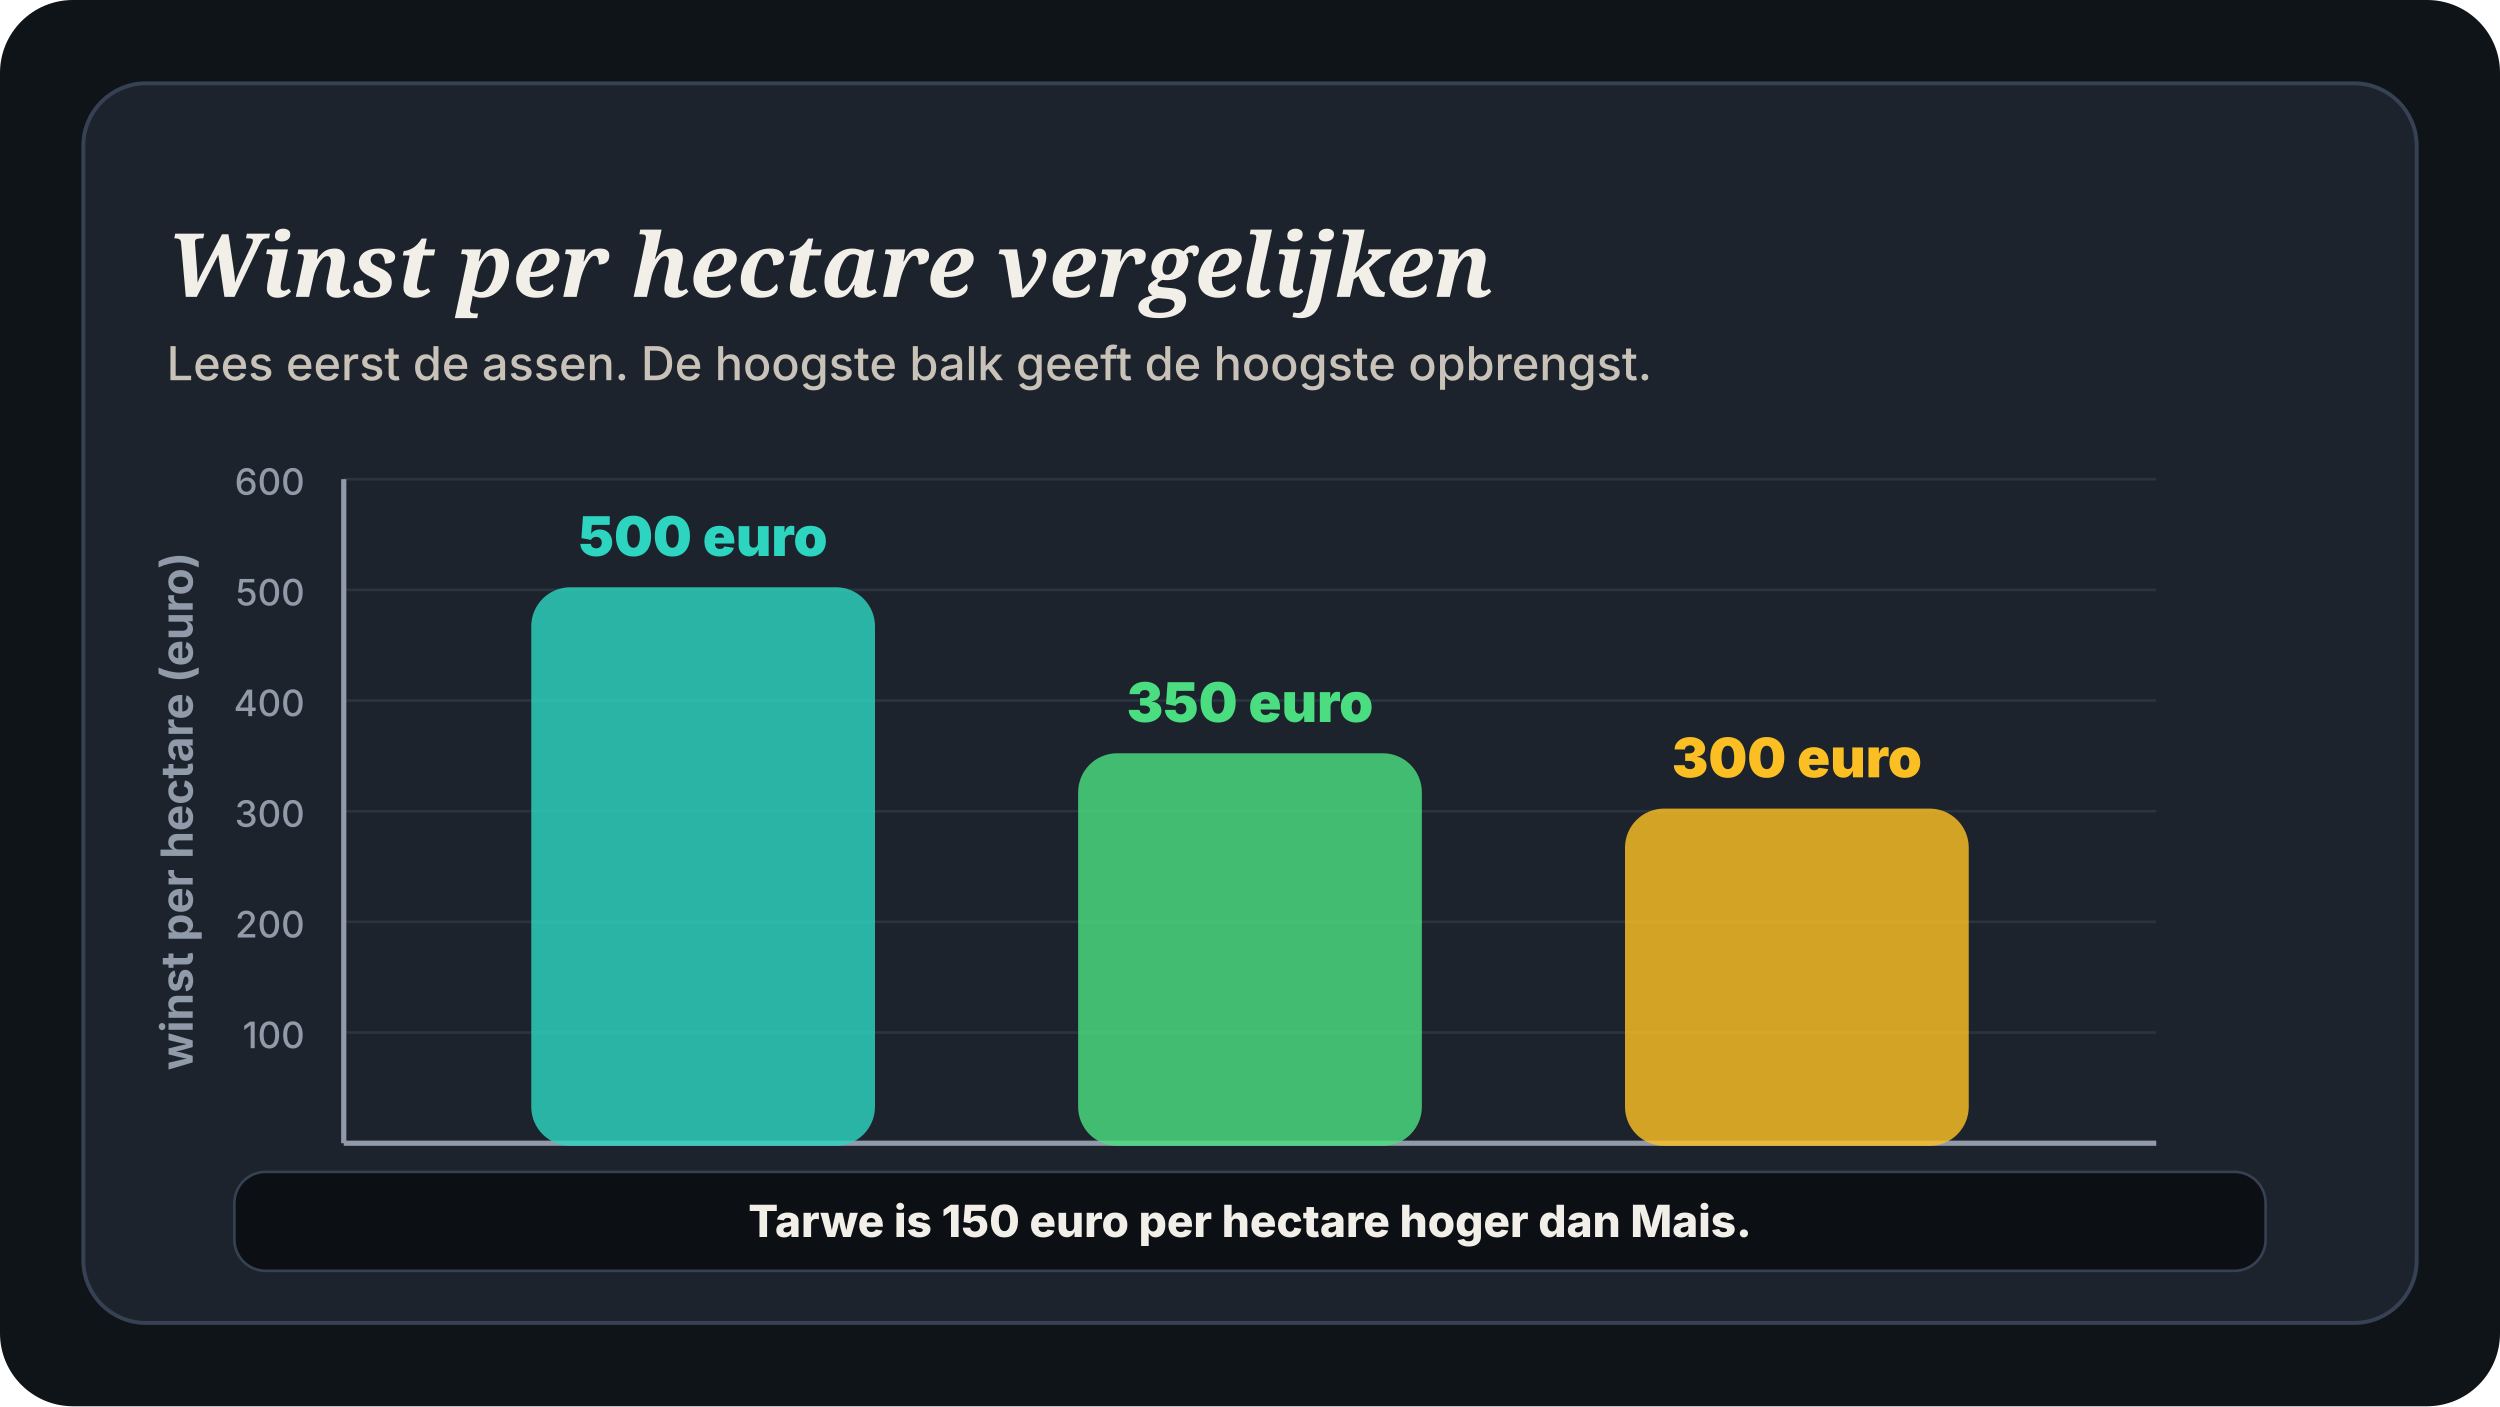
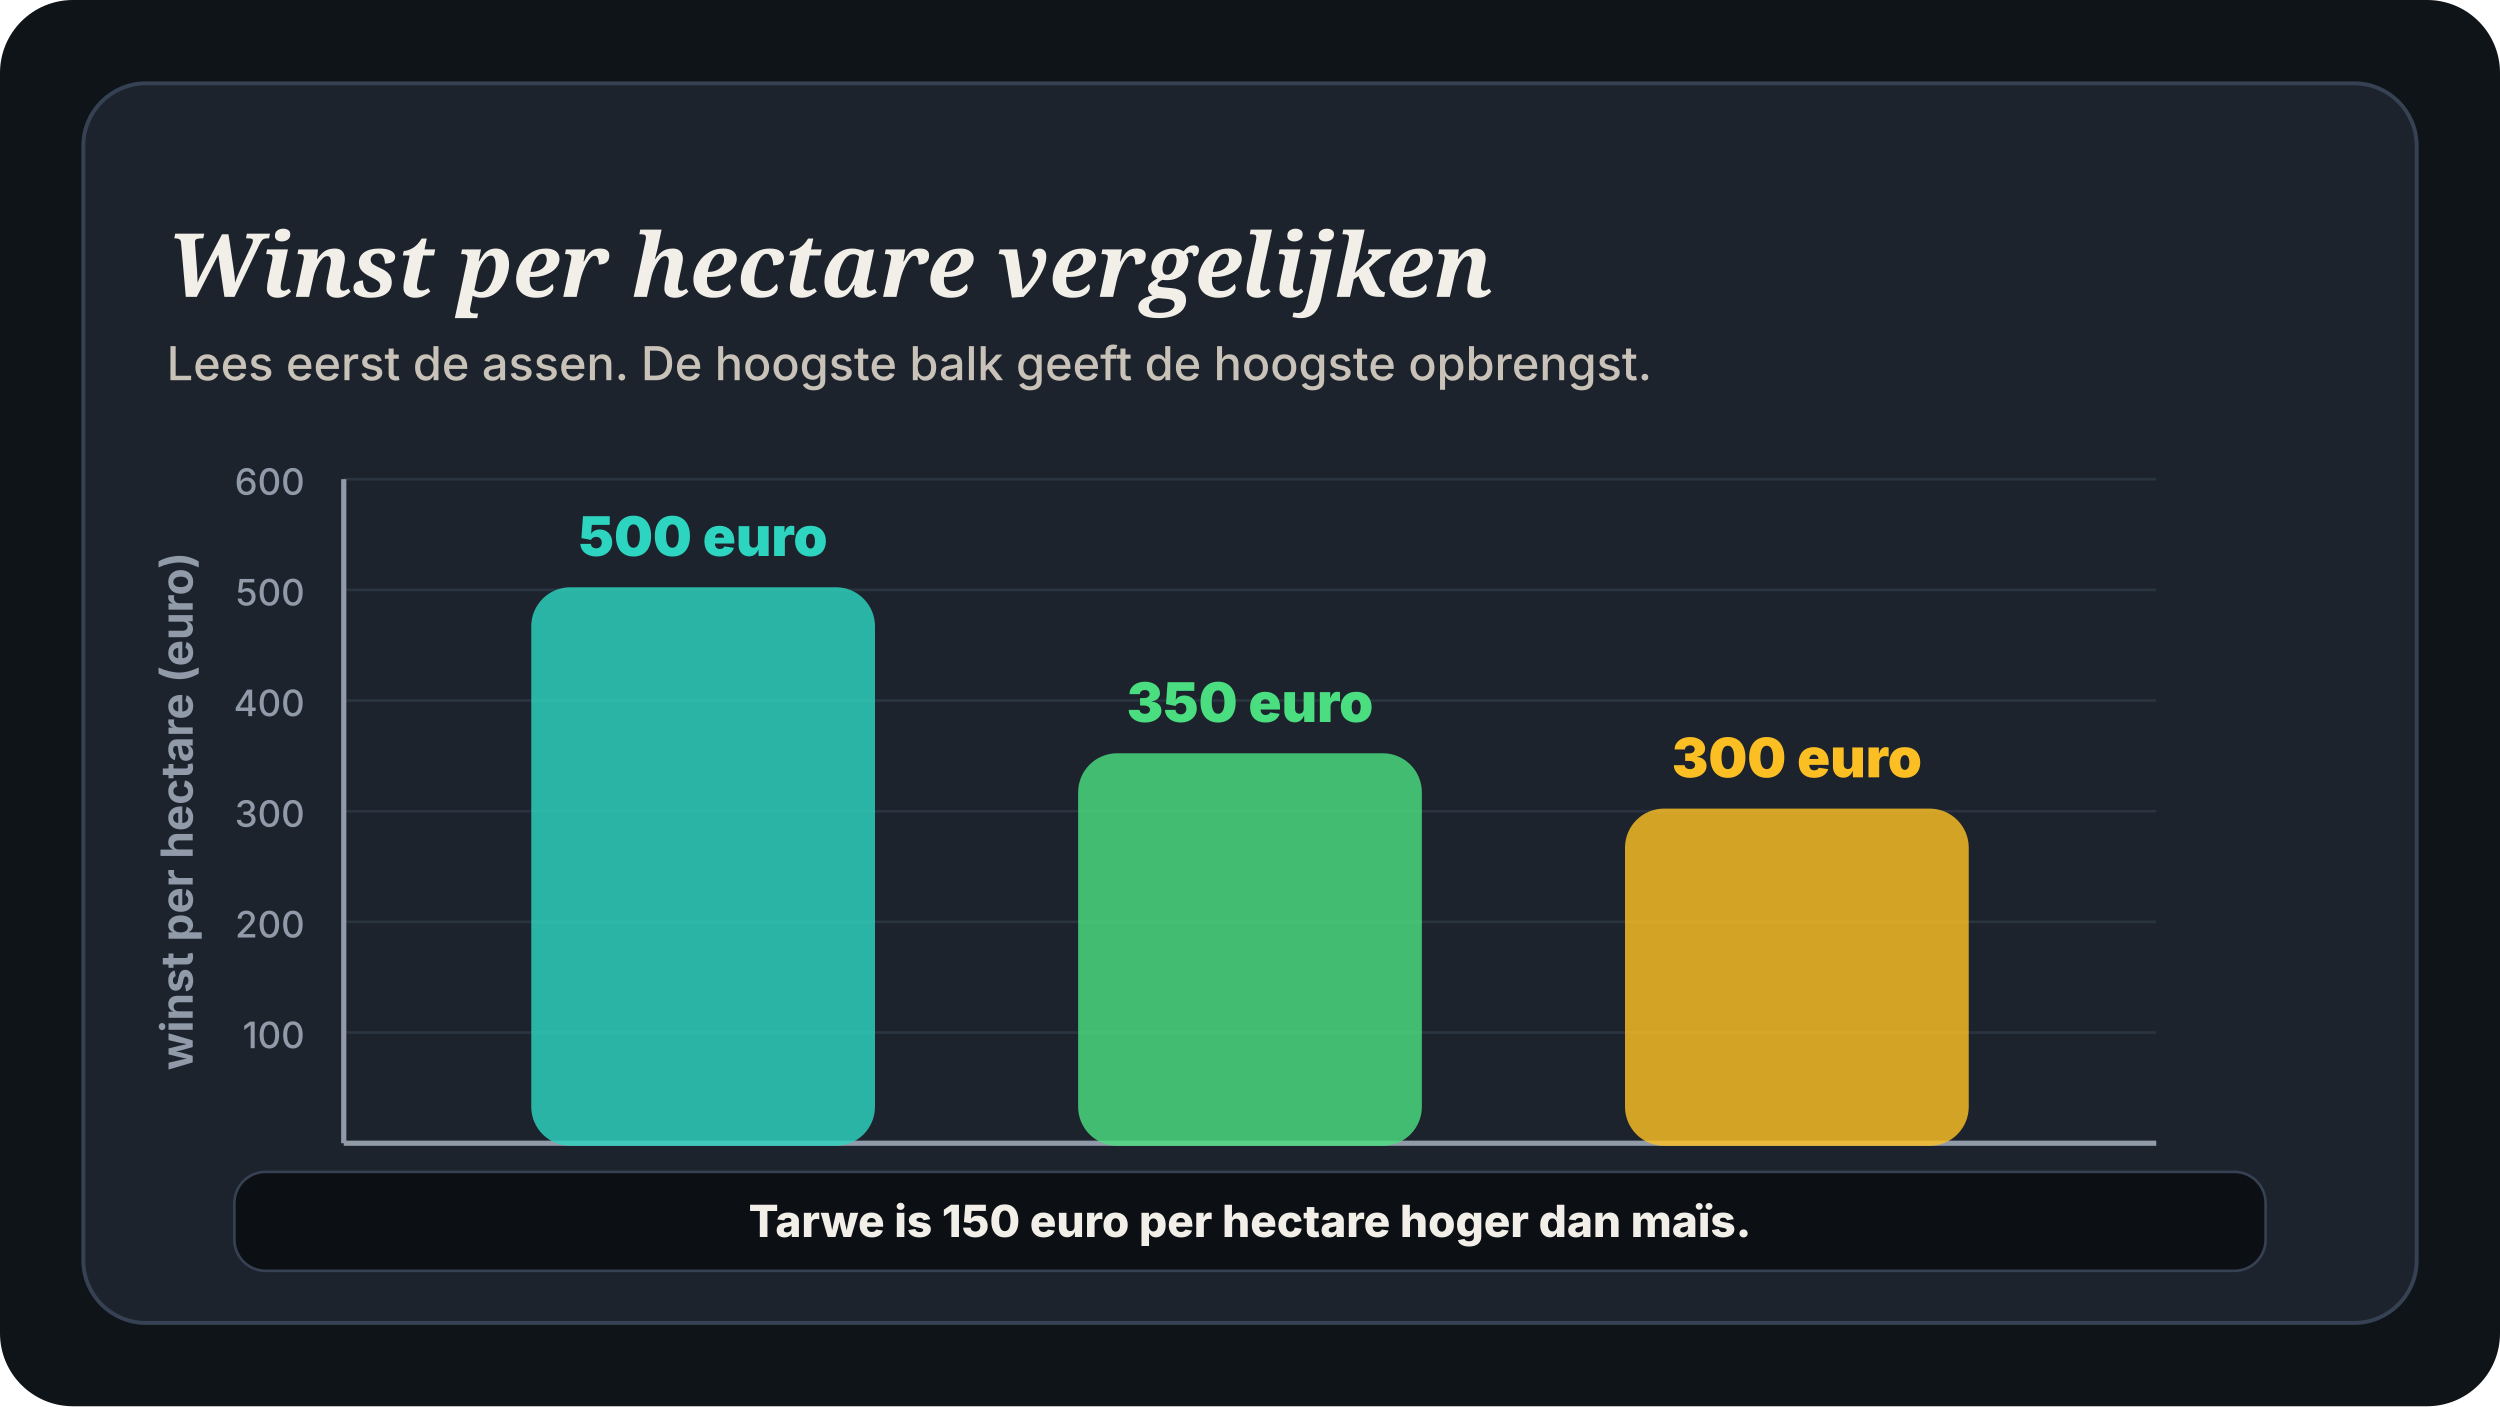
<svg xmlns="http://www.w3.org/2000/svg" viewBox="0 0 960 540">
  <rect width="960" height="540" rx="28" fill="#0f1419" />
  <rect x="32" y="32" width="896" height="476" rx="24" fill="#1c232c" stroke="#364253" stroke-width="1.5" />
  <text x="64" y="114" text-anchor="start" font-family="Fraunces, Georgia, serif" font-size="34" font-weight="700" letter-spacing="0" font-style="italic" fill="#f2efe8">Winst per hectare vergelijken</text>
  <text x="64" y="146" text-anchor="start" font-family="Inter, Arial, sans-serif" font-size="18" font-weight="500" letter-spacing="0" font-style="" fill="#c9c2b8">Lees eerst de assen. De hoogste balk geeft de hoogste opbrengst.</text>
  <line x1="132" y1="396.5" x2="828" y2="396.5" stroke="#2a3440" stroke-width="1" />
  <text x="117" y="402.5" text-anchor="end" font-family="Inter, Arial, sans-serif" font-size="14" font-weight="500" letter-spacing="0" font-style="" fill="#909aa8">100</text>
  <line x1="132" y1="354" x2="828" y2="354" stroke="#2a3440" stroke-width="1" />
  <text x="117" y="360" text-anchor="end" font-family="Inter, Arial, sans-serif" font-size="14" font-weight="500" letter-spacing="0" font-style="" fill="#909aa8">200</text>
  <line x1="132" y1="311.5" x2="828" y2="311.5" stroke="#2a3440" stroke-width="1" />
  <text x="117" y="317.5" text-anchor="end" font-family="Inter, Arial, sans-serif" font-size="14" font-weight="500" letter-spacing="0" font-style="" fill="#909aa8">300</text>
  <line x1="132" y1="269" x2="828" y2="269" stroke="#2a3440" stroke-width="1" />
  <text x="117" y="275" text-anchor="end" font-family="Inter, Arial, sans-serif" font-size="14" font-weight="500" letter-spacing="0" font-style="" fill="#909aa8">400</text>
  <line x1="132" y1="226.5" x2="828" y2="226.5" stroke="#2a3440" stroke-width="1" />
  <text x="117" y="232.5" text-anchor="end" font-family="Inter, Arial, sans-serif" font-size="14" font-weight="500" letter-spacing="0" font-style="" fill="#909aa8">500</text>
  <line x1="132" y1="184" x2="828" y2="184" stroke="#2a3440" stroke-width="1" />
  <text x="117" y="190" text-anchor="end" font-family="Inter, Arial, sans-serif" font-size="14" font-weight="500" letter-spacing="0" font-style="" fill="#909aa8">600</text>
  <line x1="132" y1="184" x2="132" y2="439" stroke="#909aa8" stroke-width="2" />
  <line x1="132" y1="439" x2="828" y2="439" stroke="#909aa8" stroke-width="2" />
  <text transform="rotate(-90 74 311.5)" x="74" y="311.5" text-anchor="middle" font-family="Inter, Arial, sans-serif" font-size="17" font-weight="700" letter-spacing="0" font-style="" fill="#909aa8">winst per hectare (euro)</text>
  <rect x="205" y="226.5" width="130" height="212.5" rx="14" fill="#2dd4bf" stroke="#2dd4bf" stroke-width="2" opacity="0.82" />
  <text x="270" y="213.5" text-anchor="middle" font-family="Inter, Arial, sans-serif" font-size="21" font-weight="900" letter-spacing="0" font-style="" fill="#2dd4bf">500 euro</text>
  <text x="270" y="472" text-anchor="middle" font-family="Inter, Arial, sans-serif" font-size="18" font-weight="800" letter-spacing="0" font-style="" fill="#f2efe8">Tarwe</text>
  <rect x="415" y="290.25" width="130" height="148.75" rx="14" fill="#4ade80" stroke="#4ade80" stroke-width="2" opacity="0.82" />
  <text x="480" y="277.25" text-anchor="middle" font-family="Inter, Arial, sans-serif" font-size="21" font-weight="900" letter-spacing="0" font-style="" fill="#4ade80">350 euro</text>
-   <text x="480" y="472" text-anchor="middle" font-family="Inter, Arial, sans-serif" font-size="18" font-weight="800" letter-spacing="0" font-style="" fill="#f2efe8">Mais</text>
+   <text x="480" y="472" text-anchor="middle" font-family="Inter, Arial, sans-serif" font-size="18" font-weight="800" letter-spacing="0" font-style="" fill="#f2efe8">maïs</text>
  <rect x="625" y="311.5" width="130" height="127.5" rx="14" fill="#fbbf24" stroke="#fbbf24" stroke-width="2" opacity="0.82" />
  <text x="690" y="298.5" text-anchor="middle" font-family="Inter, Arial, sans-serif" font-size="21" font-weight="900" letter-spacing="0" font-style="" fill="#fbbf24">300 euro</text>
  <text x="690" y="472" text-anchor="middle" font-family="Inter, Arial, sans-serif" font-size="18" font-weight="800" letter-spacing="0" font-style="" fill="#f2efe8">Zonnebloemen</text>
  <rect x="90" y="450" width="780" height="38" rx="12" fill="#0c1015" stroke="#364253" stroke-width="1" />
-   <text x="480" y="475" text-anchor="middle" font-family="Inter, Arial, sans-serif" font-size="17" font-weight="800" letter-spacing="0" font-style="" fill="#f2efe8">Tarwe is 150 euro per hectare hoger dan Mais.</text>
+   <text x="480" y="475" text-anchor="middle" font-family="Inter, Arial, sans-serif" font-size="17" font-weight="800" letter-spacing="0" font-style="" fill="#f2efe8">Tarwe is 150 euro per hectare hoger dan maïs.</text>
</svg>
